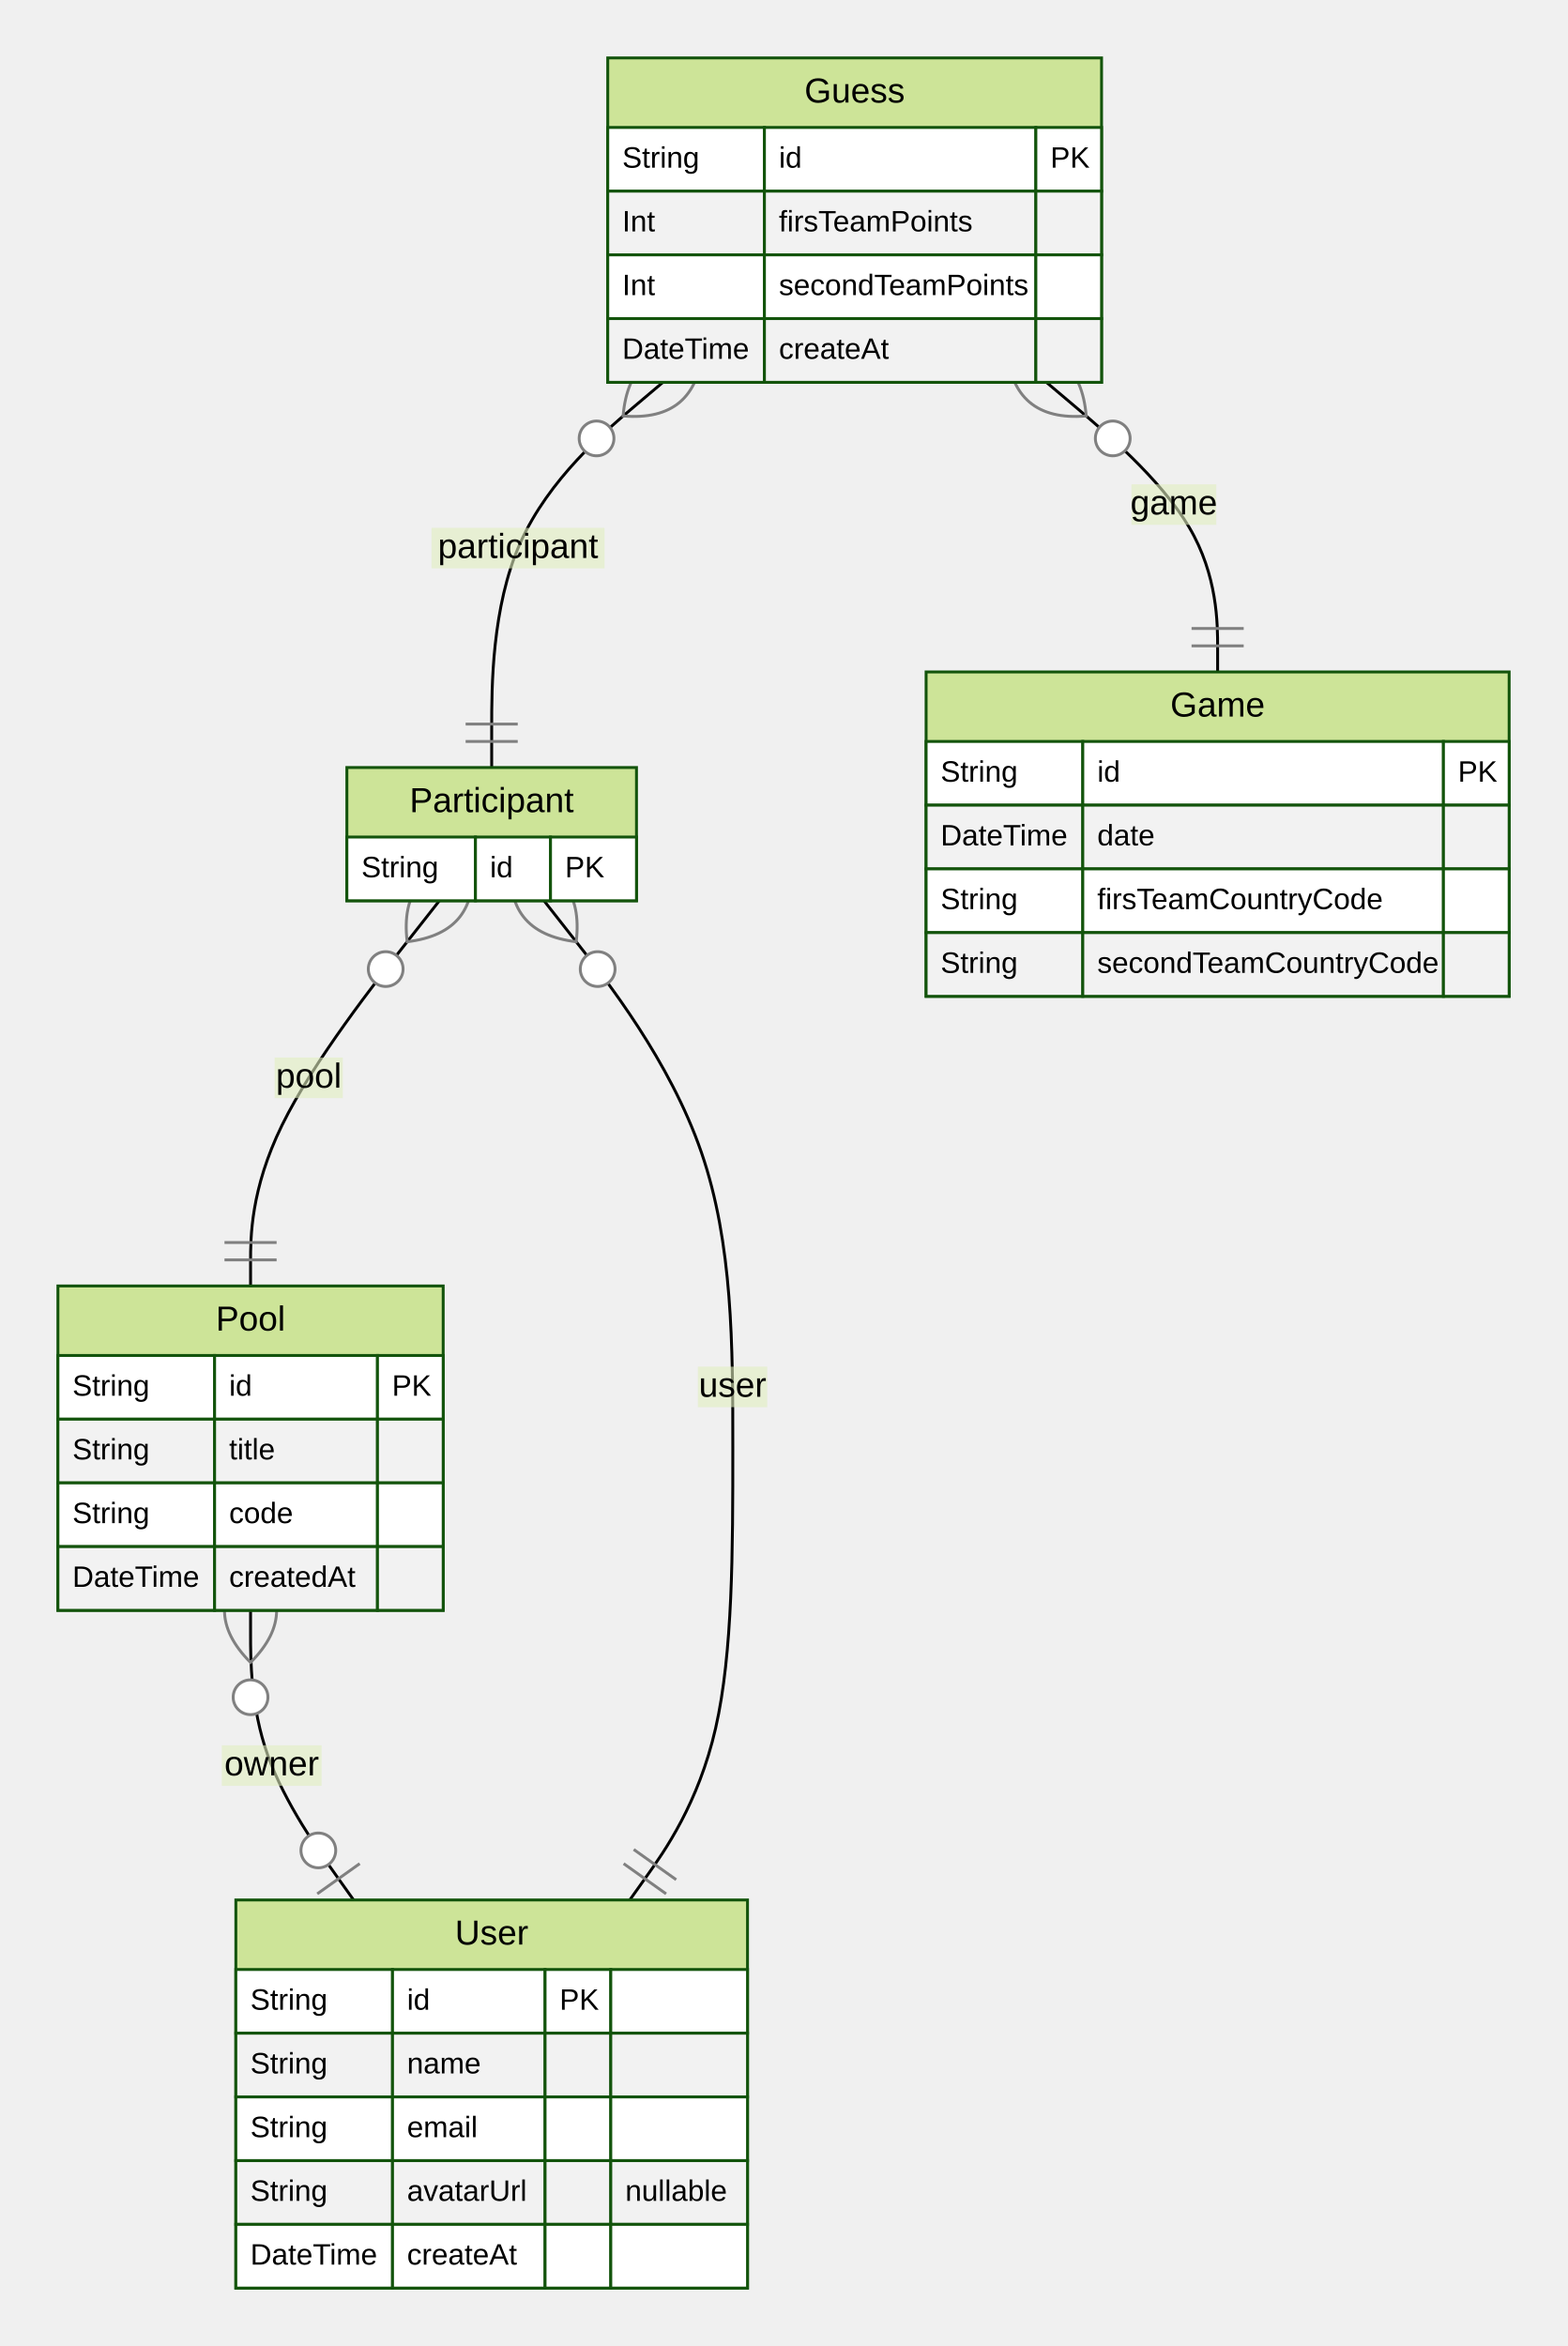
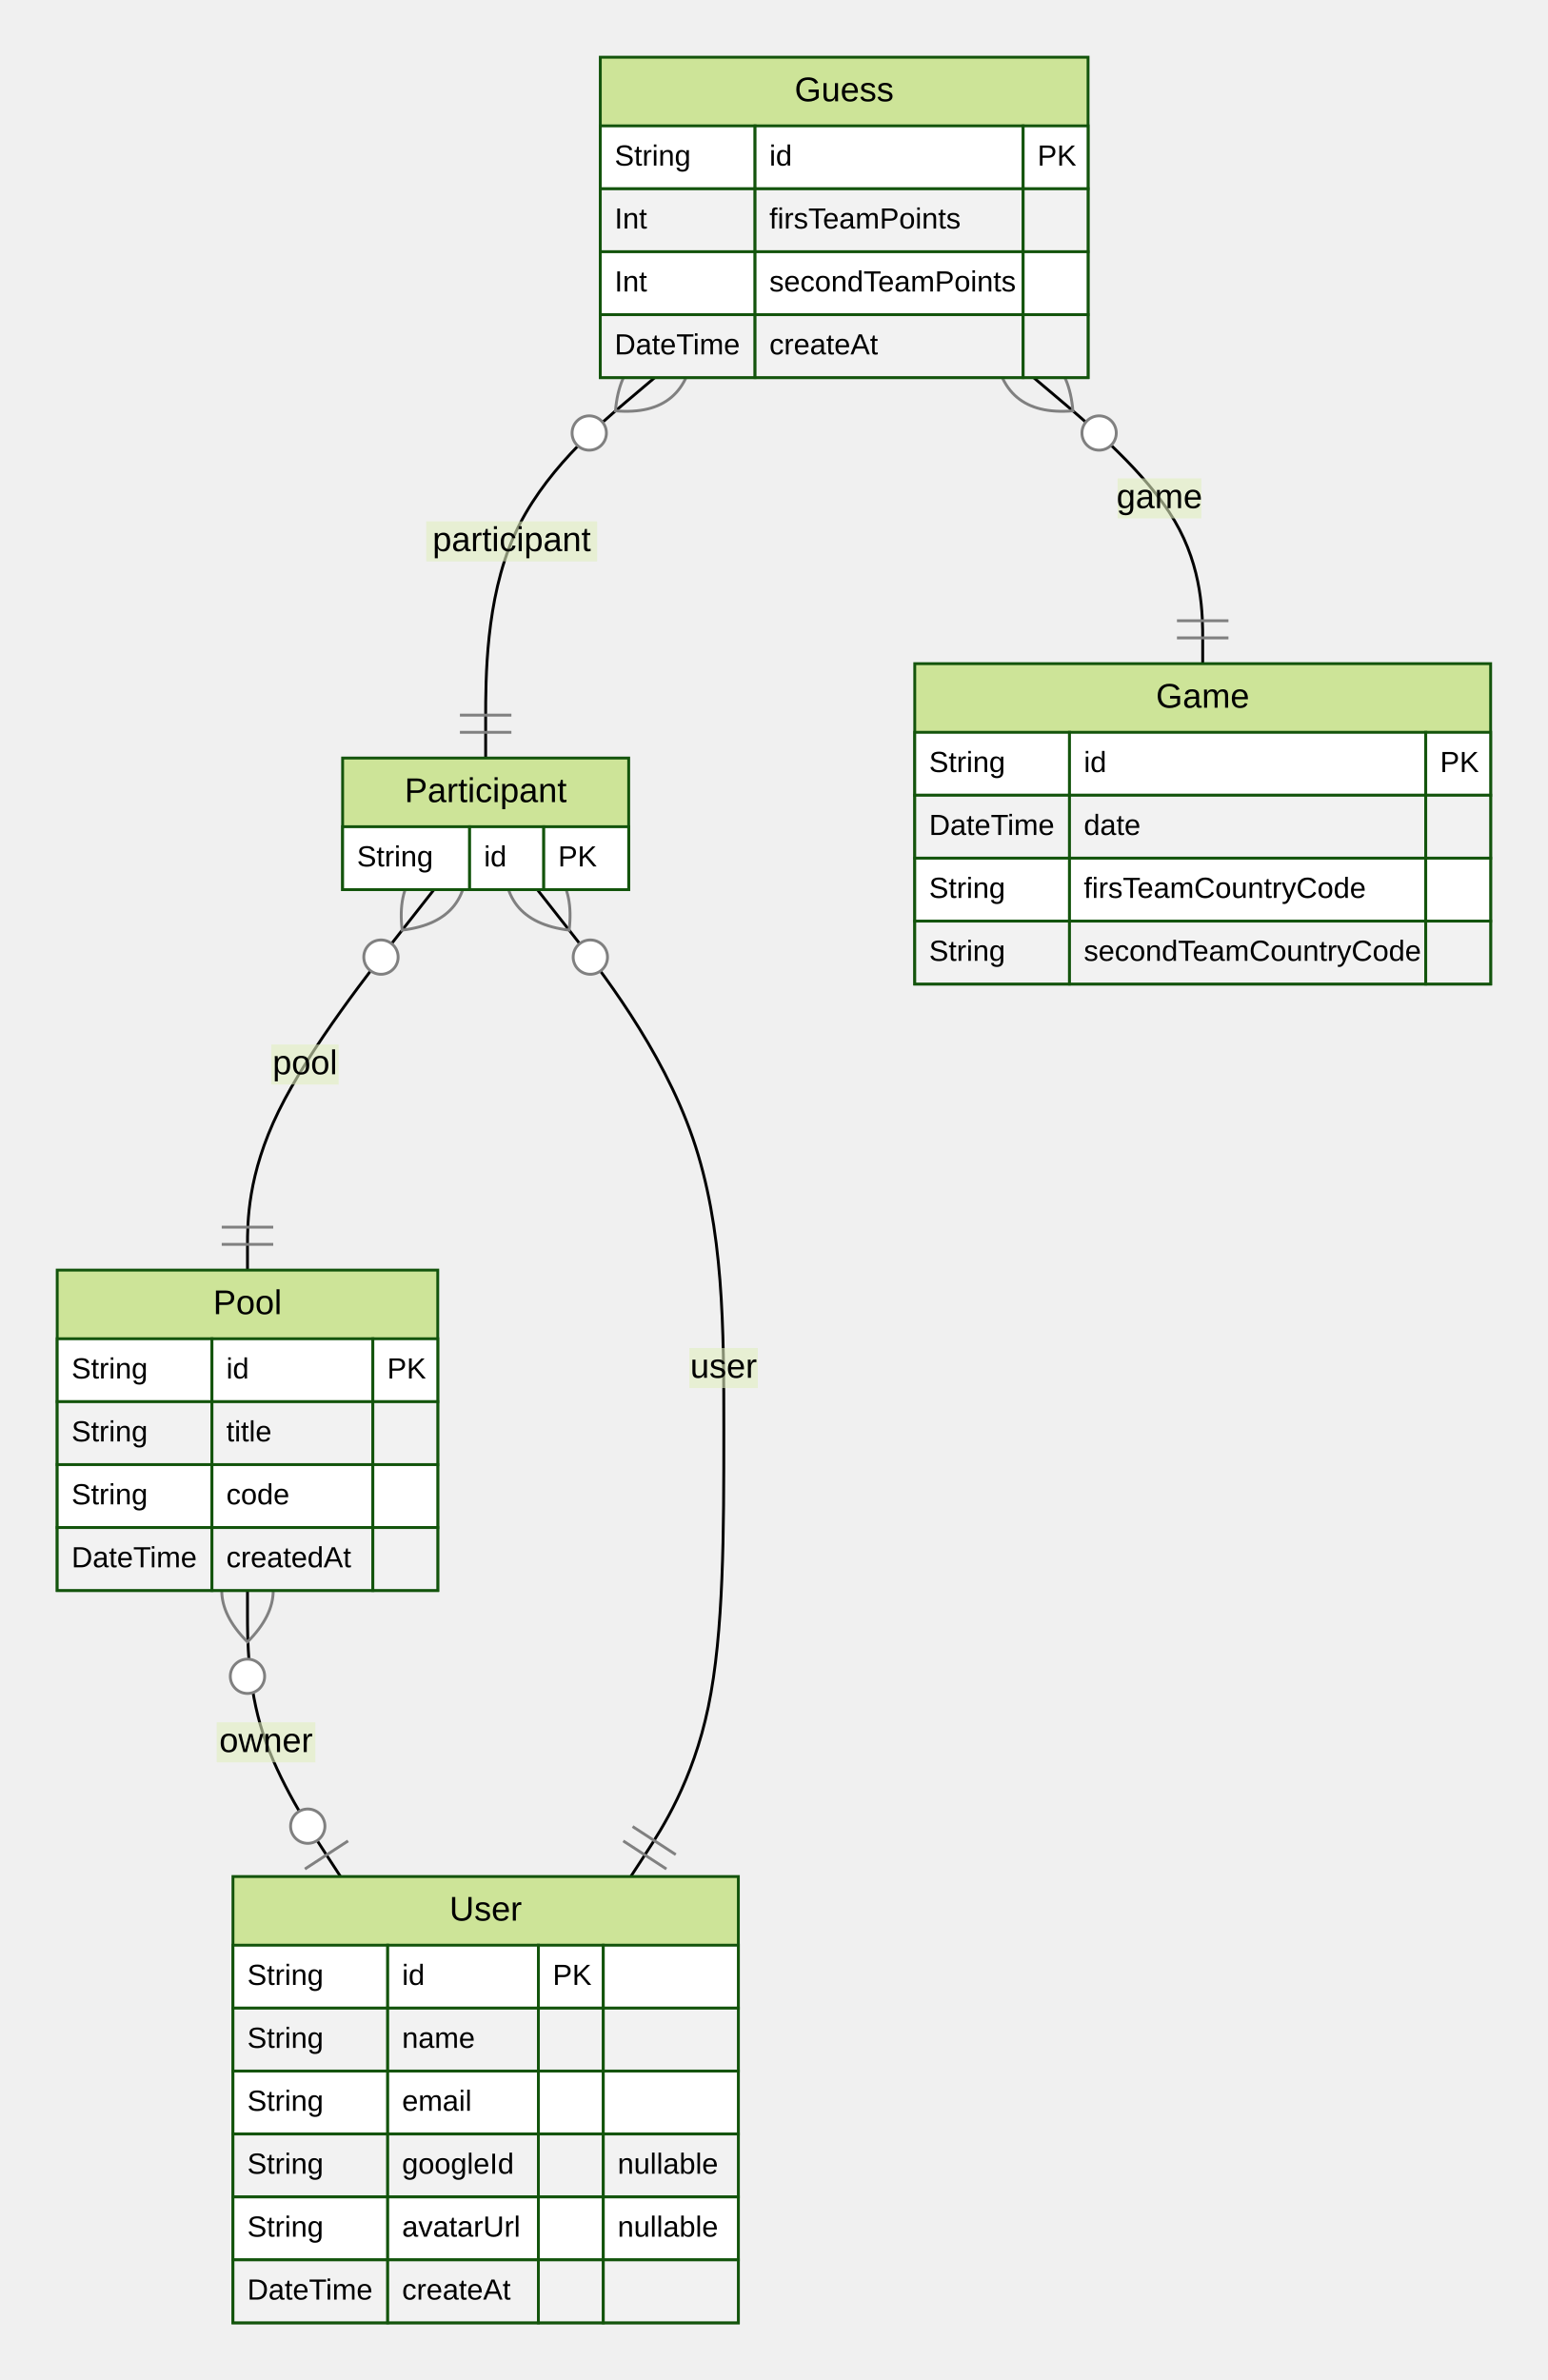
- <svg xmlns="http://www.w3.org/2000/svg" aria-labelledby="chart-title-mermaid-0 chart-desc-mermaid-0" role="img" viewBox="0 0 541.082 810" style="max-width: 541.082px; background-color: white;" width="100%" id="mermaid-0">
+ <svg xmlns="http://www.w3.org/2000/svg" aria-labelledby="chart-title-mermaid-0 chart-desc-mermaid-0" role="img" viewBox="0 0 541.082 832" style="max-width: 541.082px; background-color: white;" width="100%" id="mermaid-0">
  <style>#mermaid-0 {font-family:"trebuchet ms",verdana,arial,sans-serif;font-size:16px;fill:#000000;}#mermaid-0 .error-icon{fill:#552222;}#mermaid-0 .error-text{fill:#552222;stroke:#552222;}#mermaid-0 .edge-thickness-normal{stroke-width:2px;}#mermaid-0 .edge-thickness-thick{stroke-width:3.5px;}#mermaid-0 .edge-pattern-solid{stroke-dasharray:0;}#mermaid-0 .edge-pattern-dashed{stroke-dasharray:3;}#mermaid-0 .edge-pattern-dotted{stroke-dasharray:2;}#mermaid-0 .marker{fill:#000000;stroke:#000000;}#mermaid-0 .marker.cross{stroke:#000000;}#mermaid-0 svg{font-family:"trebuchet ms",verdana,arial,sans-serif;font-size:16px;}#mermaid-0 .entityBox{fill:#cde498;stroke:#13540c;}#mermaid-0 .attributeBoxOdd{fill:#ffffff;stroke:#13540c;}#mermaid-0 .attributeBoxEven{fill:#f2f2f2;stroke:#13540c;}#mermaid-0 .relationshipLabelBox{fill:hsl(78.158, 58.462%, 84.51%);opacity:0.7;background-color:hsl(78.158, 58.462%, 84.51%);}#mermaid-0 .relationshipLabelBox rect{opacity:0.5;}#mermaid-0 .relationshipLine{stroke:#000000;}#mermaid-0 :root{--mermaid-font-family:"trebuchet ms",verdana,arial,sans-serif;}</style>
  <g />
  <defs>
    <marker orient="auto" markerHeight="18" markerWidth="18" refY="9" refX="0" id="ONLY_ONE_START">
      <path d="M9,0 L9,18 M15,0 L15,18" fill="none" stroke="gray" />
    </marker>
  </defs>
  <defs>
    <marker orient="auto" markerHeight="18" markerWidth="18" refY="9" refX="18" id="ONLY_ONE_END">
      <path d="M3,0 L3,18 M9,0 L9,18" fill="none" stroke="gray" />
    </marker>
  </defs>
  <defs>
    <marker orient="auto" markerHeight="18" markerWidth="30" refY="9" refX="0" id="ZERO_OR_ONE_START">
      <circle r="6" cy="9" cx="21" fill="white" stroke="gray" />
      <path d="M9,0 L9,18" fill="none" stroke="gray" />
    </marker>
  </defs>
  <defs>
    <marker orient="auto" markerHeight="18" markerWidth="30" refY="9" refX="30" id="ZERO_OR_ONE_END">
      <circle r="6" cy="9" cx="9" fill="white" stroke="gray" />
      <path d="M21,0 L21,18" fill="none" stroke="gray" />
    </marker>
  </defs>
  <defs>
    <marker orient="auto" markerHeight="36" markerWidth="45" refY="18" refX="18" id="ONE_OR_MORE_START">
      <path d="M0,18 Q 18,0 36,18 Q 18,36 0,18 M42,9 L42,27" fill="none" stroke="gray" />
    </marker>
  </defs>
  <defs>
    <marker orient="auto" markerHeight="36" markerWidth="45" refY="18" refX="27" id="ONE_OR_MORE_END">
      <path d="M3,9 L3,27 M9,18 Q27,0 45,18 Q27,36 9,18" fill="none" stroke="gray" />
    </marker>
  </defs>
  <defs>
    <marker orient="auto" markerHeight="36" markerWidth="57" refY="18" refX="18" id="ZERO_OR_MORE_START">
      <circle r="6" cy="18" cx="48" fill="white" stroke="gray" />
      <path d="M0,18 Q18,0 36,18 Q18,36 0,18" fill="none" stroke="gray" />
    </marker>
  </defs>
  <defs>
    <marker orient="auto" markerHeight="36" markerWidth="57" refY="18" refX="39" id="ZERO_OR_MORE_END">
      <circle r="6" cy="18" cx="9" fill="white" stroke="gray" />
      <path d="M21,18 Q39,0 57,18 Q39,36 21,18" fill="none" stroke="gray" />
    </marker>
  </defs>
-   <path marker-start="url(#ZERO_OR_MORE_START)" marker-end="url(#ZERO_OR_ONE_END)" fill="none" stroke="gray" d="M86.513,556L86.513,564.333C86.513,572.667,86.513,589.333,92.443,606C98.373,622.667,110.233,639.333,116.163,647.667L122.093,656" class="er relationshipLine" />
-   <path marker-start="url(#ZERO_OR_MORE_START)" marker-end="url(#ONLY_ONE_END)" fill="none" stroke="gray" d="M187.835,311L198.7,324.833C209.565,338.667,231.296,366.333,242.161,397.833C253.026,429.333,253.026,464.667,253.026,500C253.026,535.333,253.026,570.667,247.096,596.667C241.167,622.667,229.307,639.333,223.377,647.667L217.447,656" class="er relationshipLine" />
+   <path marker-start="url(#ZERO_OR_MORE_START)" marker-end="url(#ZERO_OR_ONE_END)" fill="none" stroke="gray" d="M86.513,556L86.513,564.333C86.513,572.667,86.513,589.333,91.934,606C97.354,622.667,108.195,639.333,113.615,647.667L119.035,656" class="er relationshipLine" />
+   <path marker-start="url(#ZERO_OR_MORE_START)" marker-end="url(#ONLY_ONE_END)" fill="none" stroke="gray" d="M187.835,311L198.7,324.833C209.565,338.667,231.296,366.333,242.161,397.833C253.026,429.333,253.026,464.667,253.026,500C253.026,535.333,253.026,570.667,247.606,596.667C242.186,622.667,231.345,639.333,225.925,647.667L220.504,656" class="er relationshipLine" />
  <path marker-start="url(#ZERO_OR_MORE_START)" marker-end="url(#ONLY_ONE_END)" fill="none" stroke="gray" d="M151.705,311L140.839,324.833C129.974,338.667,108.244,366.333,97.378,388.5C86.513,410.667,86.513,427.333,86.513,435.667L86.513,444" class="er relationshipLine" />
  <path marker-start="url(#ZERO_OR_MORE_START)" marker-end="url(#ONLY_ONE_END)" fill="none" stroke="gray" d="M228.887,132L219.034,140.333C209.181,148.667,189.476,165.333,179.623,187.5C169.77,209.667,169.77,237.333,169.77,251.167L169.77,265" class="er relationshipLine" />
  <path marker-start="url(#ZERO_OR_MORE_START)" marker-end="url(#ONLY_ONE_END)" fill="none" stroke="gray" d="M361.309,132L371.162,140.333C381.015,148.667,400.72,165.333,410.573,182C420.426,198.667,420.426,215.333,420.426,223.667L420.426,232" class="er relationshipLine" />
  <g transform="translate(20,444 )" id="Pool">
    <rect height="112" width="133.026" y="0" x="0" stroke="gray" fill-opacity="100%" fill="honeydew" class="er entityBox" />
    <text transform="translate(66.51321,12)" style="font-family: &quot;trebuchet ms&quot;, verdana, arial, sans-serif;; font-size: 12px" text-anchor="middle" dominant-baseline="middle" y="0" x="0" id="entity-Pool" class="er entityLabel">Pool</text>
    <rect height="22" width="54.096" y="24" x="0" stroke="gray" fill-opacity="100%" fill="honeydew" class="er attributeBoxOdd" />
    <text transform="translate(5,35)" style="font-family: &quot;trebuchet ms&quot;, verdana, arial, sans-serif;; font-size: 10.2px" text-anchor="left" dominant-baseline="middle" y="0" x="0" id="entity-Pool-attr-1-type" class="er entityLabel">String</text>
    <rect height="22" width="56.243" y="24" x="54.096" stroke="gray" fill-opacity="100%" fill="honeydew" class="er attributeBoxOdd" />
    <text transform="translate(59.09555,35)" style="font-family: &quot;trebuchet ms&quot;, verdana, arial, sans-serif;; font-size: 10.2px" text-anchor="left" dominant-baseline="middle" y="0" x="0" id="entity-Pool-attr-1-name" class="er entityLabel">id</text>
    <rect height="22" width="22.688" y="24" x="110.339" stroke="gray" fill-opacity="100%" fill="honeydew" class="er attributeBoxOdd" />
    <text transform="translate(115.3387,35)" style="font-family: &quot;trebuchet ms&quot;, verdana, arial, sans-serif;; font-size: 10.2px" text-anchor="left" dominant-baseline="middle" y="0" x="0" id="entity-Pool-attr-1-key" class="er entityLabel">PK</text>
    <rect height="22" width="54.096" y="46" x="0" stroke="gray" fill-opacity="100%" fill="honeydew" class="er attributeBoxEven" />
    <text transform="translate(5,57)" style="font-family: &quot;trebuchet ms&quot;, verdana, arial, sans-serif;; font-size: 10.2px" text-anchor="left" dominant-baseline="middle" y="0" x="0" id="entity-Pool-attr-2-type" class="er entityLabel">String</text>
    <rect height="22" width="56.243" y="46" x="54.096" stroke="gray" fill-opacity="100%" fill="honeydew" class="er attributeBoxEven" />
    <text transform="translate(59.09555,57)" style="font-family: &quot;trebuchet ms&quot;, verdana, arial, sans-serif;; font-size: 10.2px" text-anchor="left" dominant-baseline="middle" y="0" x="0" id="entity-Pool-attr-2-name" class="er entityLabel">title</text>
    <rect height="22" width="22.688" y="46" x="110.339" stroke="gray" fill-opacity="100%" fill="honeydew" class="er attributeBoxEven" />
    <text transform="translate(115.3387,57)" style="font-family: &quot;trebuchet ms&quot;, verdana, arial, sans-serif;; font-size: 10.2px" text-anchor="left" dominant-baseline="middle" y="0" x="0" id="entity-Pool-attr-2-key" class="er entityLabel" />
    <rect height="22" width="54.096" y="68" x="0" stroke="gray" fill-opacity="100%" fill="honeydew" class="er attributeBoxOdd" />
    <text transform="translate(5,79)" style="font-family: &quot;trebuchet ms&quot;, verdana, arial, sans-serif;; font-size: 10.2px" text-anchor="left" dominant-baseline="middle" y="0" x="0" id="entity-Pool-attr-3-type" class="er entityLabel">String</text>
    <rect height="22" width="56.243" y="68" x="54.096" stroke="gray" fill-opacity="100%" fill="honeydew" class="er attributeBoxOdd" />
    <text transform="translate(59.09555,79)" style="font-family: &quot;trebuchet ms&quot;, verdana, arial, sans-serif;; font-size: 10.2px" text-anchor="left" dominant-baseline="middle" y="0" x="0" id="entity-Pool-attr-3-name" class="er entityLabel">code</text>
    <rect height="22" width="22.688" y="68" x="110.339" stroke="gray" fill-opacity="100%" fill="honeydew" class="er attributeBoxOdd" />
    <text transform="translate(115.3387,79)" style="font-family: &quot;trebuchet ms&quot;, verdana, arial, sans-serif;; font-size: 10.2px" text-anchor="left" dominant-baseline="middle" y="0" x="0" id="entity-Pool-attr-3-key" class="er entityLabel" />
    <rect height="22" width="54.096" y="90" x="0" stroke="gray" fill-opacity="100%" fill="honeydew" class="er attributeBoxEven" />
    <text transform="translate(5,101)" style="font-family: &quot;trebuchet ms&quot;, verdana, arial, sans-serif;; font-size: 10.2px" text-anchor="left" dominant-baseline="middle" y="0" x="0" id="entity-Pool-attr-4-type" class="er entityLabel">DateTime</text>
    <rect height="22" width="56.243" y="90" x="54.096" stroke="gray" fill-opacity="100%" fill="honeydew" class="er attributeBoxEven" />
    <text transform="translate(59.09555,101)" style="font-family: &quot;trebuchet ms&quot;, verdana, arial, sans-serif;; font-size: 10.2px" text-anchor="left" dominant-baseline="middle" y="0" x="0" id="entity-Pool-attr-4-name" class="er entityLabel">createdAt</text>
    <rect height="22" width="22.688" y="90" x="110.339" stroke="gray" fill-opacity="100%" fill="honeydew" class="er attributeBoxEven" />
    <text transform="translate(115.3387,101)" style="font-family: &quot;trebuchet ms&quot;, verdana, arial, sans-serif;; font-size: 10.2px" text-anchor="left" dominant-baseline="middle" y="0" x="0" id="entity-Pool-attr-4-key" class="er entityLabel" />
  </g>
  <g transform="translate(119.7698,265 )" id="Participant">
    <rect height="46" width="100" y="0" x="0" stroke="gray" fill-opacity="100%" fill="honeydew" class="er entityBox" />
    <text transform="translate(50,12)" style="font-family: &quot;trebuchet ms&quot;, verdana, arial, sans-serif;; font-size: 12px" text-anchor="middle" dominant-baseline="middle" y="0" x="0" id="entity-Participant" class="er entityLabel">Participant</text>
    <rect height="22" width="44.399" y="24" x="0" stroke="gray" fill-opacity="100%" fill="honeydew" class="er attributeBoxOdd" />
    <text transform="translate(5,35)" style="font-family: &quot;trebuchet ms&quot;, verdana, arial, sans-serif;; font-size: 10.2px" text-anchor="left" dominant-baseline="middle" y="0" x="0" id="entity-Participant-attr-1-type" class="er entityLabel">String</text>
    <rect height="22" width="25.911" y="24" x="44.399" stroke="gray" fill-opacity="100%" fill="honeydew" class="er attributeBoxOdd" />
    <text transform="translate(49.39862,35)" style="font-family: &quot;trebuchet ms&quot;, verdana, arial, sans-serif;; font-size: 10.2px" text-anchor="left" dominant-baseline="middle" y="0" x="0" id="entity-Participant-attr-1-name" class="er entityLabel">id</text>
    <rect height="22" width="29.69" y="24" x="70.31" stroke="gray" fill-opacity="100%" fill="honeydew" class="er attributeBoxOdd" />
    <text transform="translate(75.30976,35)" style="font-family: &quot;trebuchet ms&quot;, verdana, arial, sans-serif;; font-size: 10.2px" text-anchor="left" dominant-baseline="middle" y="0" x="0" id="entity-Participant-attr-1-key" class="er entityLabel">PK</text>
  </g>
  <g transform="translate(81.436,656 )" id="User">
-     <rect height="134" width="176.668" y="0" x="0" stroke="gray" fill-opacity="100%" fill="honeydew" class="er entityBox" />
+     <rect height="156" width="176.668" y="0" x="0" stroke="gray" fill-opacity="100%" fill="honeydew" class="er entityBox" />
    <text transform="translate(88.33382,12)" style="font-family: &quot;trebuchet ms&quot;, verdana, arial, sans-serif;; font-size: 12px" text-anchor="middle" dominant-baseline="middle" y="0" x="0" id="entity-User" class="er entityLabel">User</text>
    <rect height="22" width="54.096" y="24" x="0" stroke="gray" fill-opacity="100%" fill="honeydew" class="er attributeBoxOdd" />
    <text transform="translate(5,35)" style="font-family: &quot;trebuchet ms&quot;, verdana, arial, sans-serif;; font-size: 10.2px" text-anchor="left" dominant-baseline="middle" y="0" x="0" id="entity-User-attr-1-type" class="er entityLabel">String</text>
    <rect height="22" width="52.672" y="24" x="54.096" stroke="gray" fill-opacity="100%" fill="honeydew" class="er attributeBoxOdd" />
    <text transform="translate(59.09555,35)" style="font-family: &quot;trebuchet ms&quot;, verdana, arial, sans-serif;; font-size: 10.2px" text-anchor="left" dominant-baseline="middle" y="0" x="0" id="entity-User-attr-1-name" class="er entityLabel">id</text>
    <rect height="22" width="22.688" y="24" x="106.767" stroke="gray" fill-opacity="100%" fill="honeydew" class="er attributeBoxOdd" />
    <text transform="translate(111.7674,35)" style="font-family: &quot;trebuchet ms&quot;, verdana, arial, sans-serif;; font-size: 10.2px" text-anchor="left" dominant-baseline="middle" y="0" x="0" id="entity-User-attr-1-key" class="er entityLabel">PK</text>
    <rect height="22" width="47.213" y="24" x="129.455" stroke="gray" fill-opacity="100%" fill="honeydew" class="er attributeBoxOdd" />
    <text transform="translate(134.4551,35)" style="font-family: &quot;trebuchet ms&quot;, verdana, arial, sans-serif;; font-size: 10.2px" text-anchor="left" dominant-baseline="middle" y="0" x="0" id="entity-User-attr-1-comment" class="er entityLabel" />
    <rect height="22" width="54.096" y="46" x="0" stroke="gray" fill-opacity="100%" fill="honeydew" class="er attributeBoxEven" />
    <text transform="translate(5,57)" style="font-family: &quot;trebuchet ms&quot;, verdana, arial, sans-serif;; font-size: 10.2px" text-anchor="left" dominant-baseline="middle" y="0" x="0" id="entity-User-attr-2-type" class="er entityLabel">String</text>
    <rect height="22" width="52.672" y="46" x="54.096" stroke="gray" fill-opacity="100%" fill="honeydew" class="er attributeBoxEven" />
    <text transform="translate(59.09555,57)" style="font-family: &quot;trebuchet ms&quot;, verdana, arial, sans-serif;; font-size: 10.2px" text-anchor="left" dominant-baseline="middle" y="0" x="0" id="entity-User-attr-2-name" class="er entityLabel">name</text>
    <rect height="22" width="22.688" y="46" x="106.767" stroke="gray" fill-opacity="100%" fill="honeydew" class="er attributeBoxEven" />
    <text transform="translate(111.7674,57)" style="font-family: &quot;trebuchet ms&quot;, verdana, arial, sans-serif;; font-size: 10.2px" text-anchor="left" dominant-baseline="middle" y="0" x="0" id="entity-User-attr-2-key" class="er entityLabel" />
    <rect height="22" width="47.213" y="46" x="129.455" stroke="gray" fill-opacity="100%" fill="honeydew" class="er attributeBoxEven" />
    <text transform="translate(134.4551,57)" style="font-family: &quot;trebuchet ms&quot;, verdana, arial, sans-serif;; font-size: 10.2px" text-anchor="left" dominant-baseline="middle" y="0" x="0" id="entity-User-attr-2-comment" class="er entityLabel" />
    <rect height="22" width="54.096" y="68" x="0" stroke="gray" fill-opacity="100%" fill="honeydew" class="er attributeBoxOdd" />
    <text transform="translate(5,79)" style="font-family: &quot;trebuchet ms&quot;, verdana, arial, sans-serif;; font-size: 10.2px" text-anchor="left" dominant-baseline="middle" y="0" x="0" id="entity-User-attr-3-type" class="er entityLabel">String</text>
    <rect height="22" width="52.672" y="68" x="54.096" stroke="gray" fill-opacity="100%" fill="honeydew" class="er attributeBoxOdd" />
    <text transform="translate(59.09555,79)" style="font-family: &quot;trebuchet ms&quot;, verdana, arial, sans-serif;; font-size: 10.2px" text-anchor="left" dominant-baseline="middle" y="0" x="0" id="entity-User-attr-3-name" class="er entityLabel">email</text>
    <rect height="22" width="22.688" y="68" x="106.767" stroke="gray" fill-opacity="100%" fill="honeydew" class="er attributeBoxOdd" />
    <text transform="translate(111.7674,79)" style="font-family: &quot;trebuchet ms&quot;, verdana, arial, sans-serif;; font-size: 10.2px" text-anchor="left" dominant-baseline="middle" y="0" x="0" id="entity-User-attr-3-key" class="er entityLabel" />
    <rect height="22" width="47.213" y="68" x="129.455" stroke="gray" fill-opacity="100%" fill="honeydew" class="er attributeBoxOdd" />
    <text transform="translate(134.4551,79)" style="font-family: &quot;trebuchet ms&quot;, verdana, arial, sans-serif;; font-size: 10.2px" text-anchor="left" dominant-baseline="middle" y="0" x="0" id="entity-User-attr-3-comment" class="er entityLabel" />
    <rect height="22" width="54.096" y="90" x="0" stroke="gray" fill-opacity="100%" fill="honeydew" class="er attributeBoxEven" />
    <text transform="translate(5,101)" style="font-family: &quot;trebuchet ms&quot;, verdana, arial, sans-serif;; font-size: 10.2px" text-anchor="left" dominant-baseline="middle" y="0" x="0" id="entity-User-attr-4-type" class="er entityLabel">String</text>
    <rect height="22" width="52.672" y="90" x="54.096" stroke="gray" fill-opacity="100%" fill="honeydew" class="er attributeBoxEven" />
-     <text transform="translate(59.09555,101)" style="font-family: &quot;trebuchet ms&quot;, verdana, arial, sans-serif;; font-size: 10.2px" text-anchor="left" dominant-baseline="middle" y="0" x="0" id="entity-User-attr-4-name" class="er entityLabel">avatarUrl</text>
+     <text transform="translate(59.09555,101)" style="font-family: &quot;trebuchet ms&quot;, verdana, arial, sans-serif;; font-size: 10.2px" text-anchor="left" dominant-baseline="middle" y="0" x="0" id="entity-User-attr-4-name" class="er entityLabel">googleId</text>
    <rect height="22" width="22.688" y="90" x="106.767" stroke="gray" fill-opacity="100%" fill="honeydew" class="er attributeBoxEven" />
    <text transform="translate(111.7674,101)" style="font-family: &quot;trebuchet ms&quot;, verdana, arial, sans-serif;; font-size: 10.2px" text-anchor="left" dominant-baseline="middle" y="0" x="0" id="entity-User-attr-4-key" class="er entityLabel" />
    <rect height="22" width="47.213" y="90" x="129.455" stroke="gray" fill-opacity="100%" fill="honeydew" class="er attributeBoxEven" />
    <text transform="translate(134.4551,101)" style="font-family: &quot;trebuchet ms&quot;, verdana, arial, sans-serif;; font-size: 10.2px" text-anchor="left" dominant-baseline="middle" y="0" x="0" id="entity-User-attr-4-comment" class="er entityLabel">nullable</text>
    <rect height="22" width="54.096" y="112" x="0" stroke="gray" fill-opacity="100%" fill="honeydew" class="er attributeBoxOdd" />
-     <text transform="translate(5,123)" style="font-family: &quot;trebuchet ms&quot;, verdana, arial, sans-serif;; font-size: 10.2px" text-anchor="left" dominant-baseline="middle" y="0" x="0" id="entity-User-attr-5-type" class="er entityLabel">DateTime</text>
+     <text transform="translate(5,123)" style="font-family: &quot;trebuchet ms&quot;, verdana, arial, sans-serif;; font-size: 10.2px" text-anchor="left" dominant-baseline="middle" y="0" x="0" id="entity-User-attr-5-type" class="er entityLabel">String</text>
    <rect height="22" width="52.672" y="112" x="54.096" stroke="gray" fill-opacity="100%" fill="honeydew" class="er attributeBoxOdd" />
-     <text transform="translate(59.09555,123)" style="font-family: &quot;trebuchet ms&quot;, verdana, arial, sans-serif;; font-size: 10.2px" text-anchor="left" dominant-baseline="middle" y="0" x="0" id="entity-User-attr-5-name" class="er entityLabel">createAt</text>
+     <text transform="translate(59.09555,123)" style="font-family: &quot;trebuchet ms&quot;, verdana, arial, sans-serif;; font-size: 10.2px" text-anchor="left" dominant-baseline="middle" y="0" x="0" id="entity-User-attr-5-name" class="er entityLabel">avatarUrl</text>
    <rect height="22" width="22.688" y="112" x="106.767" stroke="gray" fill-opacity="100%" fill="honeydew" class="er attributeBoxOdd" />
    <text transform="translate(111.7674,123)" style="font-family: &quot;trebuchet ms&quot;, verdana, arial, sans-serif;; font-size: 10.2px" text-anchor="left" dominant-baseline="middle" y="0" x="0" id="entity-User-attr-5-key" class="er entityLabel" />
    <rect height="22" width="47.213" y="112" x="129.455" stroke="gray" fill-opacity="100%" fill="honeydew" class="er attributeBoxOdd" />
-     <text transform="translate(134.4551,123)" style="font-family: &quot;trebuchet ms&quot;, verdana, arial, sans-serif;; font-size: 10.2px" text-anchor="left" dominant-baseline="middle" y="0" x="0" id="entity-User-attr-5-comment" class="er entityLabel" />
+     <text transform="translate(134.4551,123)" style="font-family: &quot;trebuchet ms&quot;, verdana, arial, sans-serif;; font-size: 10.2px" text-anchor="left" dominant-baseline="middle" y="0" x="0" id="entity-User-attr-5-comment" class="er entityLabel">nullable</text>
+     <rect height="22" width="54.096" y="134" x="0" stroke="gray" fill-opacity="100%" fill="honeydew" class="er attributeBoxEven" />
+     <text transform="translate(5,145)" style="font-family: &quot;trebuchet ms&quot;, verdana, arial, sans-serif;; font-size: 10.2px" text-anchor="left" dominant-baseline="middle" y="0" x="0" id="entity-User-attr-6-type" class="er entityLabel">DateTime</text>
+     <rect height="22" width="52.672" y="134" x="54.096" stroke="gray" fill-opacity="100%" fill="honeydew" class="er attributeBoxEven" />
+     <text transform="translate(59.09555,145)" style="font-family: &quot;trebuchet ms&quot;, verdana, arial, sans-serif;; font-size: 10.2px" text-anchor="left" dominant-baseline="middle" y="0" x="0" id="entity-User-attr-6-name" class="er entityLabel">createAt</text>
+     <rect height="22" width="22.688" y="134" x="106.767" stroke="gray" fill-opacity="100%" fill="honeydew" class="er attributeBoxEven" />
+     <text transform="translate(111.7674,145)" style="font-family: &quot;trebuchet ms&quot;, verdana, arial, sans-serif;; font-size: 10.2px" text-anchor="left" dominant-baseline="middle" y="0" x="0" id="entity-User-attr-6-key" class="er entityLabel" />
+     <rect height="22" width="47.213" y="134" x="129.455" stroke="gray" fill-opacity="100%" fill="honeydew" class="er attributeBoxEven" />
+     <text transform="translate(134.4551,145)" style="font-family: &quot;trebuchet ms&quot;, verdana, arial, sans-serif;; font-size: 10.2px" text-anchor="left" dominant-baseline="middle" y="0" x="0" id="entity-User-attr-6-comment" class="er entityLabel" />
  </g>
  <g transform="translate(319.7698,232 )" id="Game">
    <rect height="112" width="201.312" y="0" x="0" stroke="gray" fill-opacity="100%" fill="honeydew" class="er entityBox" />
    <text transform="translate(100.6562,12)" style="font-family: &quot;trebuchet ms&quot;, verdana, arial, sans-serif;; font-size: 12px" text-anchor="middle" dominant-baseline="middle" y="0" x="0" id="entity-Game" class="er entityLabel">Game</text>
    <rect height="22" width="54.096" y="24" x="0" stroke="gray" fill-opacity="100%" fill="honeydew" class="er attributeBoxOdd" />
    <text transform="translate(5,35)" style="font-family: &quot;trebuchet ms&quot;, verdana, arial, sans-serif;; font-size: 10.2px" text-anchor="left" dominant-baseline="middle" y="0" x="0" id="entity-Game-attr-1-type" class="er entityLabel">String</text>
    <rect height="22" width="124.529" y="24" x="54.096" stroke="gray" fill-opacity="100%" fill="honeydew" class="er attributeBoxOdd" />
    <text transform="translate(59.09555,35)" style="font-family: &quot;trebuchet ms&quot;, verdana, arial, sans-serif;; font-size: 10.2px" text-anchor="left" dominant-baseline="middle" y="0" x="0" id="entity-Game-attr-1-name" class="er entityLabel">id</text>
    <rect height="22" width="22.688" y="24" x="178.625" stroke="gray" fill-opacity="100%" fill="honeydew" class="er attributeBoxOdd" />
    <text transform="translate(183.6248,35)" style="font-family: &quot;trebuchet ms&quot;, verdana, arial, sans-serif;; font-size: 10.2px" text-anchor="left" dominant-baseline="middle" y="0" x="0" id="entity-Game-attr-1-key" class="er entityLabel">PK</text>
    <rect height="22" width="54.096" y="46" x="0" stroke="gray" fill-opacity="100%" fill="honeydew" class="er attributeBoxEven" />
    <text transform="translate(5,57)" style="font-family: &quot;trebuchet ms&quot;, verdana, arial, sans-serif;; font-size: 10.2px" text-anchor="left" dominant-baseline="middle" y="0" x="0" id="entity-Game-attr-2-type" class="er entityLabel">DateTime</text>
    <rect height="22" width="124.529" y="46" x="54.096" stroke="gray" fill-opacity="100%" fill="honeydew" class="er attributeBoxEven" />
    <text transform="translate(59.09555,57)" style="font-family: &quot;trebuchet ms&quot;, verdana, arial, sans-serif;; font-size: 10.2px" text-anchor="left" dominant-baseline="middle" y="0" x="0" id="entity-Game-attr-2-name" class="er entityLabel">date</text>
    <rect height="22" width="22.688" y="46" x="178.625" stroke="gray" fill-opacity="100%" fill="honeydew" class="er attributeBoxEven" />
    <text transform="translate(183.6248,57)" style="font-family: &quot;trebuchet ms&quot;, verdana, arial, sans-serif;; font-size: 10.2px" text-anchor="left" dominant-baseline="middle" y="0" x="0" id="entity-Game-attr-2-key" class="er entityLabel" />
    <rect height="22" width="54.096" y="68" x="0" stroke="gray" fill-opacity="100%" fill="honeydew" class="er attributeBoxOdd" />
    <text transform="translate(5,79)" style="font-family: &quot;trebuchet ms&quot;, verdana, arial, sans-serif;; font-size: 10.2px" text-anchor="left" dominant-baseline="middle" y="0" x="0" id="entity-Game-attr-3-type" class="er entityLabel">String</text>
    <rect height="22" width="124.529" y="68" x="54.096" stroke="gray" fill-opacity="100%" fill="honeydew" class="er attributeBoxOdd" />
    <text transform="translate(59.09555,79)" style="font-family: &quot;trebuchet ms&quot;, verdana, arial, sans-serif;; font-size: 10.2px" text-anchor="left" dominant-baseline="middle" y="0" x="0" id="entity-Game-attr-3-name" class="er entityLabel">firsTeamCountryCode</text>
    <rect height="22" width="22.688" y="68" x="178.625" stroke="gray" fill-opacity="100%" fill="honeydew" class="er attributeBoxOdd" />
    <text transform="translate(183.6248,79)" style="font-family: &quot;trebuchet ms&quot;, verdana, arial, sans-serif;; font-size: 10.2px" text-anchor="left" dominant-baseline="middle" y="0" x="0" id="entity-Game-attr-3-key" class="er entityLabel" />
    <rect height="22" width="54.096" y="90" x="0" stroke="gray" fill-opacity="100%" fill="honeydew" class="er attributeBoxEven" />
    <text transform="translate(5,101)" style="font-family: &quot;trebuchet ms&quot;, verdana, arial, sans-serif;; font-size: 10.2px" text-anchor="left" dominant-baseline="middle" y="0" x="0" id="entity-Game-attr-4-type" class="er entityLabel">String</text>
    <rect height="22" width="124.529" y="90" x="54.096" stroke="gray" fill-opacity="100%" fill="honeydew" class="er attributeBoxEven" />
    <text transform="translate(59.09555,101)" style="font-family: &quot;trebuchet ms&quot;, verdana, arial, sans-serif;; font-size: 10.2px" text-anchor="left" dominant-baseline="middle" y="0" x="0" id="entity-Game-attr-4-name" class="er entityLabel">secondTeamCountryCode</text>
    <rect height="22" width="22.688" y="90" x="178.625" stroke="gray" fill-opacity="100%" fill="honeydew" class="er attributeBoxEven" />
    <text transform="translate(183.6248,101)" style="font-family: &quot;trebuchet ms&quot;, verdana, arial, sans-serif;; font-size: 10.2px" text-anchor="left" dominant-baseline="middle" y="0" x="0" id="entity-Game-attr-4-key" class="er entityLabel" />
  </g>
  <g transform="translate(209.8457,20 )" id="Guess">
    <rect height="112" width="170.504" y="0" x="0" stroke="gray" fill-opacity="100%" fill="honeydew" class="er entityBox" />
    <text transform="translate(85.2522,12)" style="font-family: &quot;trebuchet ms&quot;, verdana, arial, sans-serif;; font-size: 12px" text-anchor="middle" dominant-baseline="middle" y="0" x="0" id="entity-Guess" class="er entityLabel">Guess</text>
    <rect height="22" width="54.096" y="24" x="0" stroke="gray" fill-opacity="100%" fill="honeydew" class="er attributeBoxOdd" />
    <text transform="translate(5,35)" style="font-family: &quot;trebuchet ms&quot;, verdana, arial, sans-serif;; font-size: 10.2px" text-anchor="left" dominant-baseline="middle" y="0" x="0" id="entity-Guess-attr-1-type" class="er entityLabel">String</text>
    <rect height="22" width="93.721" y="24" x="54.096" stroke="gray" fill-opacity="100%" fill="honeydew" class="er attributeBoxOdd" />
    <text transform="translate(59.09555,35)" style="font-family: &quot;trebuchet ms&quot;, verdana, arial, sans-serif;; font-size: 10.2px" text-anchor="left" dominant-baseline="middle" y="0" x="0" id="entity-Guess-attr-1-name" class="er entityLabel">id</text>
    <rect height="22" width="22.688" y="24" x="147.817" stroke="gray" fill-opacity="100%" fill="honeydew" class="er attributeBoxOdd" />
    <text transform="translate(152.8167,35)" style="font-family: &quot;trebuchet ms&quot;, verdana, arial, sans-serif;; font-size: 10.2px" text-anchor="left" dominant-baseline="middle" y="0" x="0" id="entity-Guess-attr-1-key" class="er entityLabel">PK</text>
    <rect height="22" width="54.096" y="46" x="0" stroke="gray" fill-opacity="100%" fill="honeydew" class="er attributeBoxEven" />
    <text transform="translate(5,57)" style="font-family: &quot;trebuchet ms&quot;, verdana, arial, sans-serif;; font-size: 10.2px" text-anchor="left" dominant-baseline="middle" y="0" x="0" id="entity-Guess-attr-2-type" class="er entityLabel">Int</text>
    <rect height="22" width="93.721" y="46" x="54.096" stroke="gray" fill-opacity="100%" fill="honeydew" class="er attributeBoxEven" />
    <text transform="translate(59.09555,57)" style="font-family: &quot;trebuchet ms&quot;, verdana, arial, sans-serif;; font-size: 10.2px" text-anchor="left" dominant-baseline="middle" y="0" x="0" id="entity-Guess-attr-2-name" class="er entityLabel">firsTeamPoints</text>
    <rect height="22" width="22.688" y="46" x="147.817" stroke="gray" fill-opacity="100%" fill="honeydew" class="er attributeBoxEven" />
    <text transform="translate(152.8167,57)" style="font-family: &quot;trebuchet ms&quot;, verdana, arial, sans-serif;; font-size: 10.2px" text-anchor="left" dominant-baseline="middle" y="0" x="0" id="entity-Guess-attr-2-key" class="er entityLabel" />
    <rect height="22" width="54.096" y="68" x="0" stroke="gray" fill-opacity="100%" fill="honeydew" class="er attributeBoxOdd" />
    <text transform="translate(5,79)" style="font-family: &quot;trebuchet ms&quot;, verdana, arial, sans-serif;; font-size: 10.2px" text-anchor="left" dominant-baseline="middle" y="0" x="0" id="entity-Guess-attr-3-type" class="er entityLabel">Int</text>
    <rect height="22" width="93.721" y="68" x="54.096" stroke="gray" fill-opacity="100%" fill="honeydew" class="er attributeBoxOdd" />
    <text transform="translate(59.09555,79)" style="font-family: &quot;trebuchet ms&quot;, verdana, arial, sans-serif;; font-size: 10.2px" text-anchor="left" dominant-baseline="middle" y="0" x="0" id="entity-Guess-attr-3-name" class="er entityLabel">secondTeamPoints</text>
    <rect height="22" width="22.688" y="68" x="147.817" stroke="gray" fill-opacity="100%" fill="honeydew" class="er attributeBoxOdd" />
    <text transform="translate(152.8167,79)" style="font-family: &quot;trebuchet ms&quot;, verdana, arial, sans-serif;; font-size: 10.2px" text-anchor="left" dominant-baseline="middle" y="0" x="0" id="entity-Guess-attr-3-key" class="er entityLabel" />
    <rect height="22" width="54.096" y="90" x="0" stroke="gray" fill-opacity="100%" fill="honeydew" class="er attributeBoxEven" />
    <text transform="translate(5,101)" style="font-family: &quot;trebuchet ms&quot;, verdana, arial, sans-serif;; font-size: 10.2px" text-anchor="left" dominant-baseline="middle" y="0" x="0" id="entity-Guess-attr-4-type" class="er entityLabel">DateTime</text>
    <rect height="22" width="93.721" y="90" x="54.096" stroke="gray" fill-opacity="100%" fill="honeydew" class="er attributeBoxEven" />
    <text transform="translate(59.09555,101)" style="font-family: &quot;trebuchet ms&quot;, verdana, arial, sans-serif;; font-size: 10.2px" text-anchor="left" dominant-baseline="middle" y="0" x="0" id="entity-Guess-attr-4-name" class="er entityLabel">createAt</text>
    <rect height="22" width="22.688" y="90" x="147.817" stroke="gray" fill-opacity="100%" fill="honeydew" class="er attributeBoxEven" />
    <text transform="translate(152.8167,101)" style="font-family: &quot;trebuchet ms&quot;, verdana, arial, sans-serif;; font-size: 10.2px" text-anchor="left" dominant-baseline="middle" y="0" x="0" id="entity-Guess-attr-4-key" class="er entityLabel" />
  </g>
-   <rect fill-opacity="85%" fill="white" height="14" width="34.471" y="602.592" x="76.574" class="er relationshipLabelBox" />
-   <text style="font-family: &quot;trebuchet ms&quot;, verdana, arial, sans-serif;; font-size: 12px" dominant-baseline="middle" text-anchor="middle" y="609.592" x="93.81" id="rel1" class="er relationshipLabel">owner</text>
-   <rect fill-opacity="85%" fill="white" height="14" width="23.959" y="471.862" x="240.96" class="er relationshipLabelBox" />
-   <text style="font-family: &quot;trebuchet ms&quot;, verdana, arial, sans-serif;; font-size: 12px" dominant-baseline="middle" text-anchor="middle" y="478.862" x="252.94" id="rel2" class="er relationshipLabel">user</text>
+   <rect fill-opacity="85%" fill="white" height="14" width="34.471" y="602.078" x="75.759" class="er relationshipLabelBox" />
+   <text style="font-family: &quot;trebuchet ms&quot;, verdana, arial, sans-serif;; font-size: 12px" dominant-baseline="middle" text-anchor="middle" y="609.078" x="92.994" id="rel1" class="er relationshipLabel">owner</text>
+   <rect fill-opacity="85%" fill="white" height="14" width="23.959" y="471.248" x="240.952" class="er relationshipLabelBox" />
+   <text style="font-family: &quot;trebuchet ms&quot;, verdana, arial, sans-serif;; font-size: 12px" dominant-baseline="middle" text-anchor="middle" y="478.248" x="252.932" id="rel2" class="er relationshipLabel">user</text>
  <rect fill-opacity="85%" fill="white" height="14" width="23.564" y="365.133" x="94.824" class="er relationshipLabelBox" />
  <text style="font-family: &quot;trebuchet ms&quot;, verdana, arial, sans-serif;; font-size: 12px" dominant-baseline="middle" text-anchor="middle" y="372.133" x="106.606" id="rel3" class="er relationshipLabel">pool</text>
  <rect fill-opacity="85%" fill="white" height="14" width="59.744" y="182.256" x="148.995" class="er relationshipLabelBox" />
  <text style="font-family: &quot;trebuchet ms&quot;, verdana, arial, sans-serif;; font-size: 12px" dominant-baseline="middle" text-anchor="middle" y="189.256" x="178.867" id="rel4" class="er relationshipLabel">participant</text>
  <rect fill-opacity="85%" fill="white" height="14" width="29.289" y="167.222" x="390.665" class="er relationshipLabelBox" />
  <text style="font-family: &quot;trebuchet ms&quot;, verdana, arial, sans-serif;; font-size: 12px" dominant-baseline="middle" text-anchor="middle" y="174.222" x="405.31" id="rel5" class="er relationshipLabel">game</text>
</svg>
